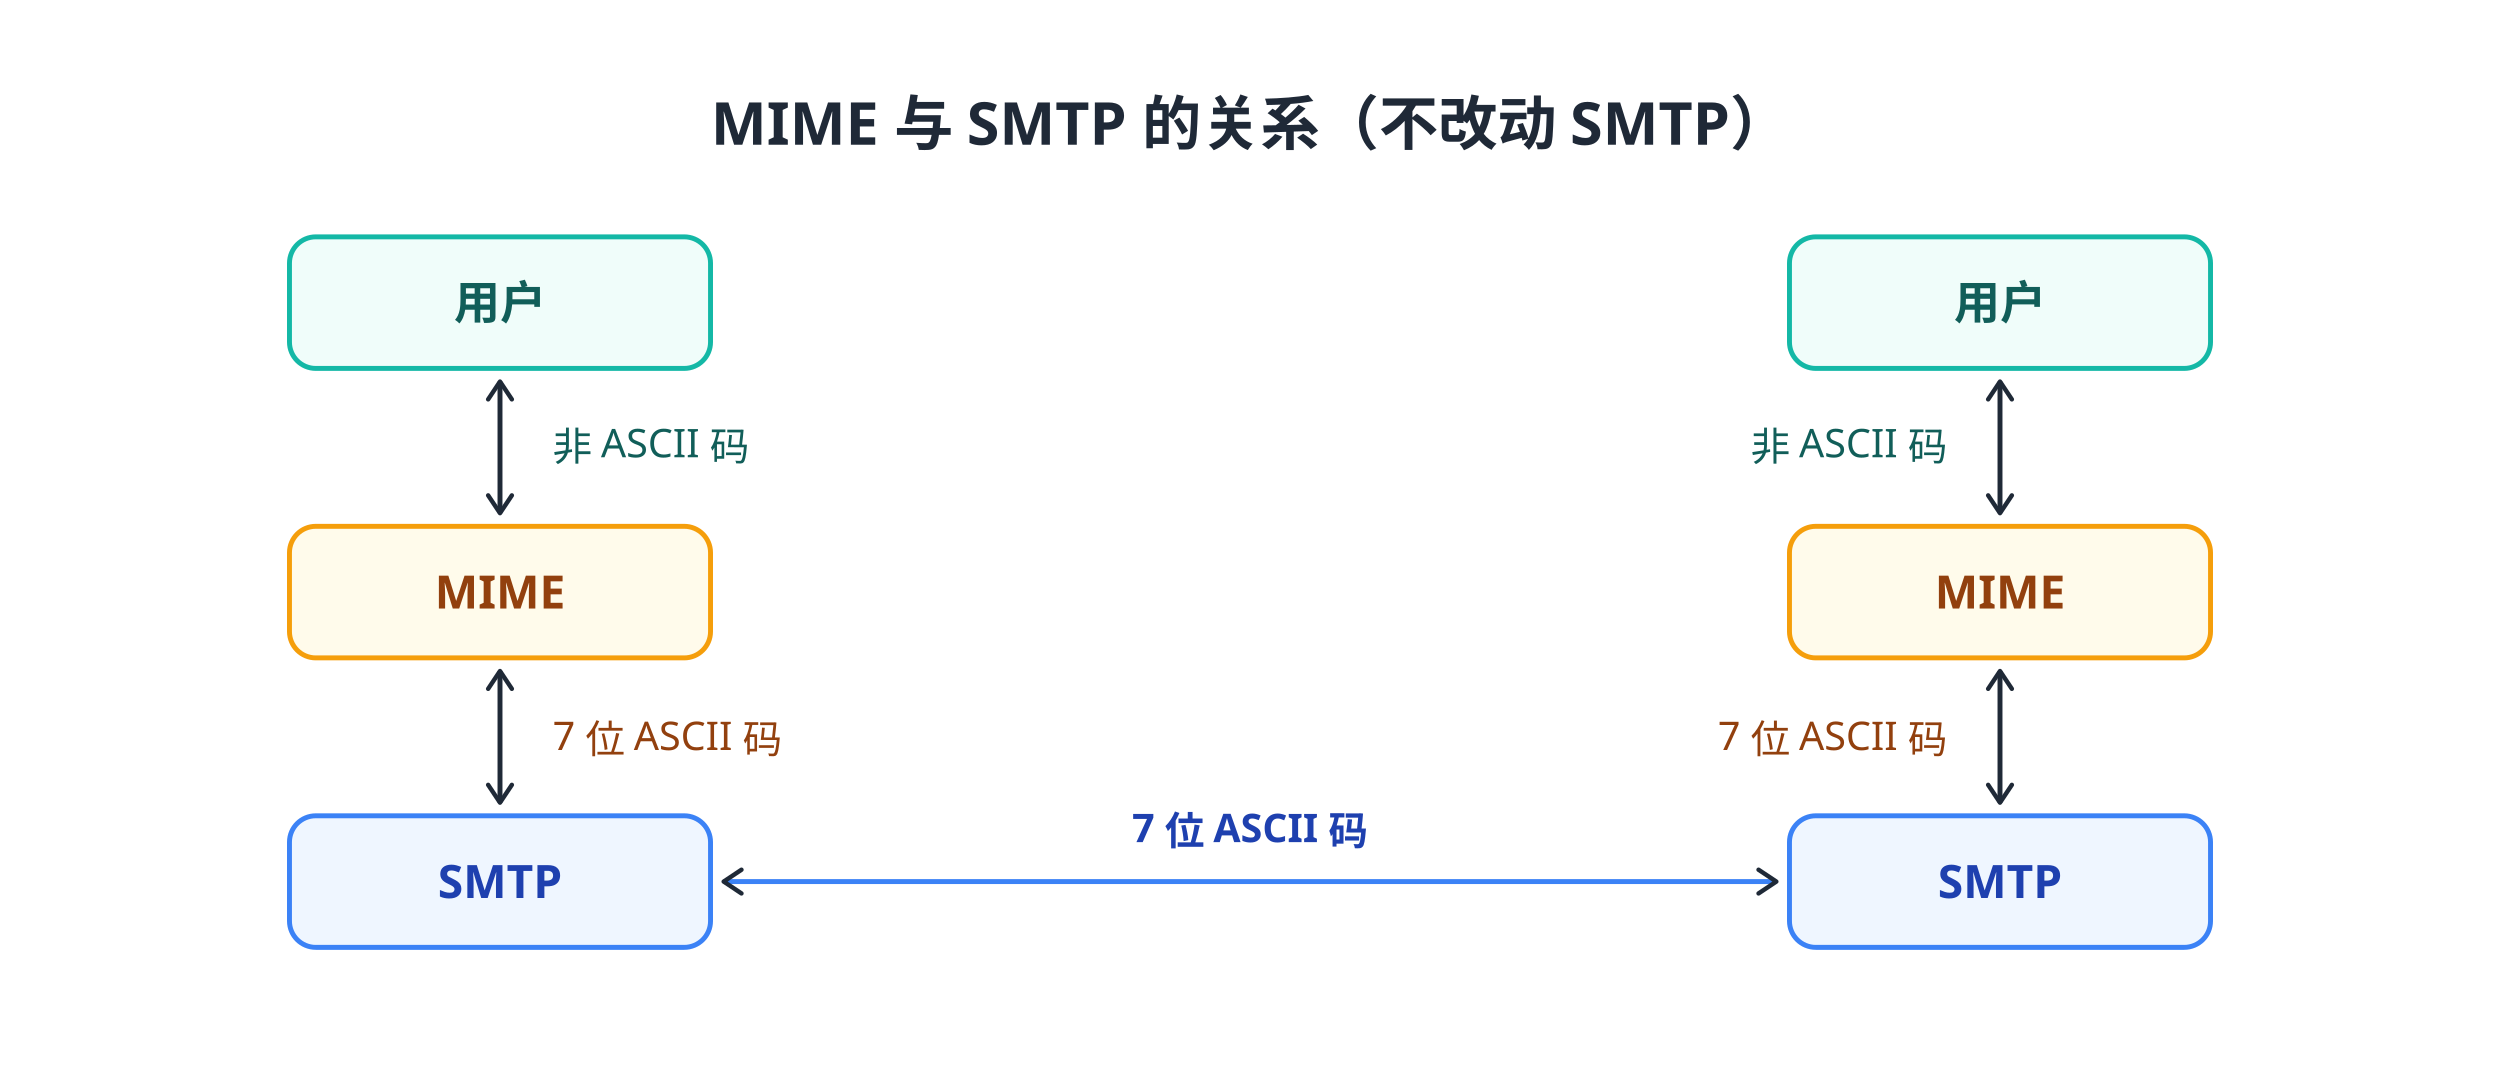
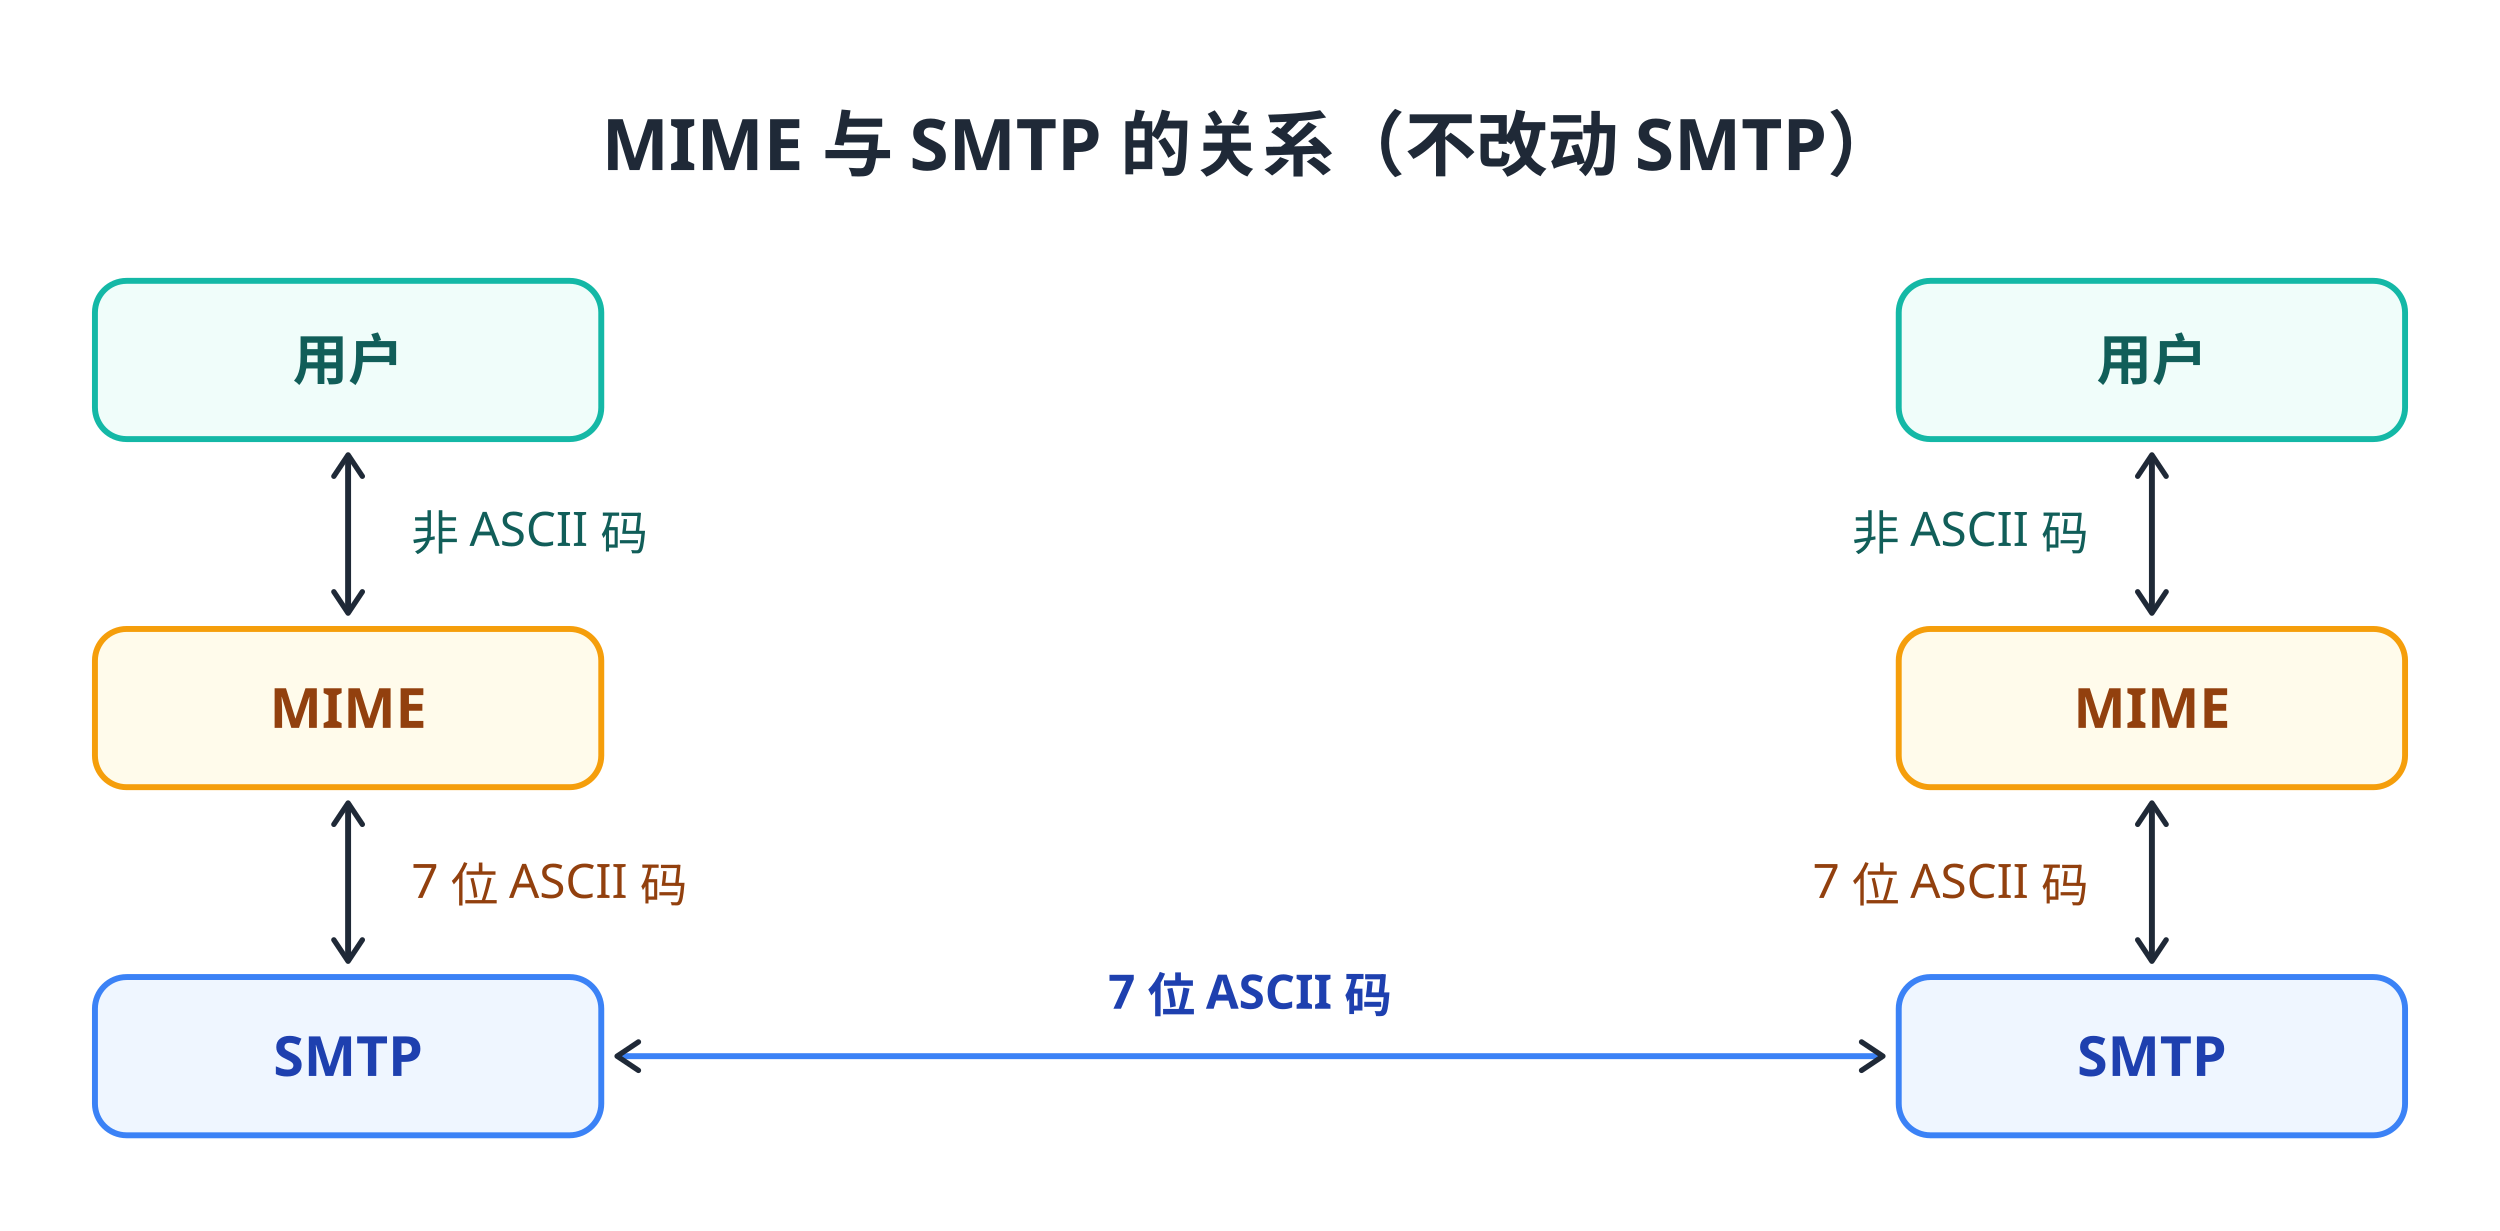
- <svg xmlns="http://www.w3.org/2000/svg" viewBox="0 0 760 328" width="760" height="328" role="img">
+ <svg xmlns="http://www.w3.org/2000/svg" viewBox="64 1 632 311" width="632" height="311" role="img">
  <defs>
    <marker id="mime-smtp-arrow" viewBox="0 0 10 10" refX="8" refY="5" markerWidth="6" markerHeight="6" orient="auto-start-reverse">
      <path d="M2 1L8 5L2 9" fill="none" stroke="#1f2937" stroke-width="1.5" stroke-linecap="round" stroke-linejoin="round" />
    </marker>
  </defs>
  <g font-family="'PingFang SC','Noto Sans SC','Microsoft YaHei',system-ui,sans-serif">
    <text x="380" y="44" text-anchor="middle" font-size="18" font-weight="600" fill="#1f2937">MIME 与 SMTP 的关系（不改动 SMTP）</text>
    <rect x="88" y="72" width="128" height="40" rx="8" fill="#f0fdfa" stroke="#14b8a6" stroke-width="1.5" />
    <rect x="88" y="160" width="128" height="40" rx="8" fill="#fffbeb" stroke="#f59e0b" stroke-width="1.5" />
    <rect x="88" y="248" width="128" height="40" rx="8" fill="#eff6ff" stroke="#3b82f6" stroke-width="1.5" />
    <g text-anchor="middle" font-size="14" font-weight="600">
      <text x="152" y="97" fill="#115e59">用户</text>
      <text x="152" y="185" fill="#92400e">MIME</text>
      <text x="152" y="273" fill="#1e40af">SMTP</text>
    </g>
    <rect x="544" y="72" width="128" height="40" rx="8" fill="#f0fdfa" stroke="#14b8a6" stroke-width="1.5" />
    <rect x="544" y="160" width="128" height="40" rx="8" fill="#fffbeb" stroke="#f59e0b" stroke-width="1.5" />
    <rect x="544" y="248" width="128" height="40" rx="8" fill="#eff6ff" stroke="#3b82f6" stroke-width="1.5" />
    <g text-anchor="middle" font-size="14" font-weight="600">
      <text x="608" y="97" fill="#115e59">用户</text>
      <text x="608" y="185" fill="#92400e">MIME</text>
      <text x="608" y="273" fill="#1e40af">SMTP</text>
    </g>
    <line x1="152" y1="116" x2="152" y2="156" stroke="#1f2937" stroke-width="1.5" marker-start="url(#mime-smtp-arrow)" marker-end="url(#mime-smtp-arrow)" />
    <line x1="152" y1="204" x2="152" y2="244" stroke="#1f2937" stroke-width="1.5" marker-start="url(#mime-smtp-arrow)" marker-end="url(#mime-smtp-arrow)" />
    <line x1="608" y1="116" x2="608" y2="156" stroke="#1f2937" stroke-width="1.5" marker-start="url(#mime-smtp-arrow)" marker-end="url(#mime-smtp-arrow)" />
    <line x1="608" y1="204" x2="608" y2="244" stroke="#1f2937" stroke-width="1.5" marker-start="url(#mime-smtp-arrow)" marker-end="url(#mime-smtp-arrow)" />
    <line x1="220" y1="268" x2="540" y2="268" stroke="#3b82f6" stroke-width="1.5" marker-start="url(#mime-smtp-arrow)" marker-end="url(#mime-smtp-arrow)" />
    <text x="168" y="140" text-anchor="start" font-size="12" font-weight="400" fill="#115e59">非 ASCII 码</text>
    <text x="168" y="228" text-anchor="start" font-size="12" font-weight="400" fill="#92400e">7 位 ASCII 码</text>
    <text x="592" y="140" text-anchor="end" font-size="12" font-weight="400" fill="#115e59">非 ASCII 码</text>
    <text x="592" y="228" text-anchor="end" font-size="12" font-weight="400" fill="#92400e">7 位 ASCII 码</text>
    <text x="380" y="256" text-anchor="middle" font-size="12" font-weight="600" fill="#1e40af">7 位 ASCII 码</text>
  </g>
</svg>
